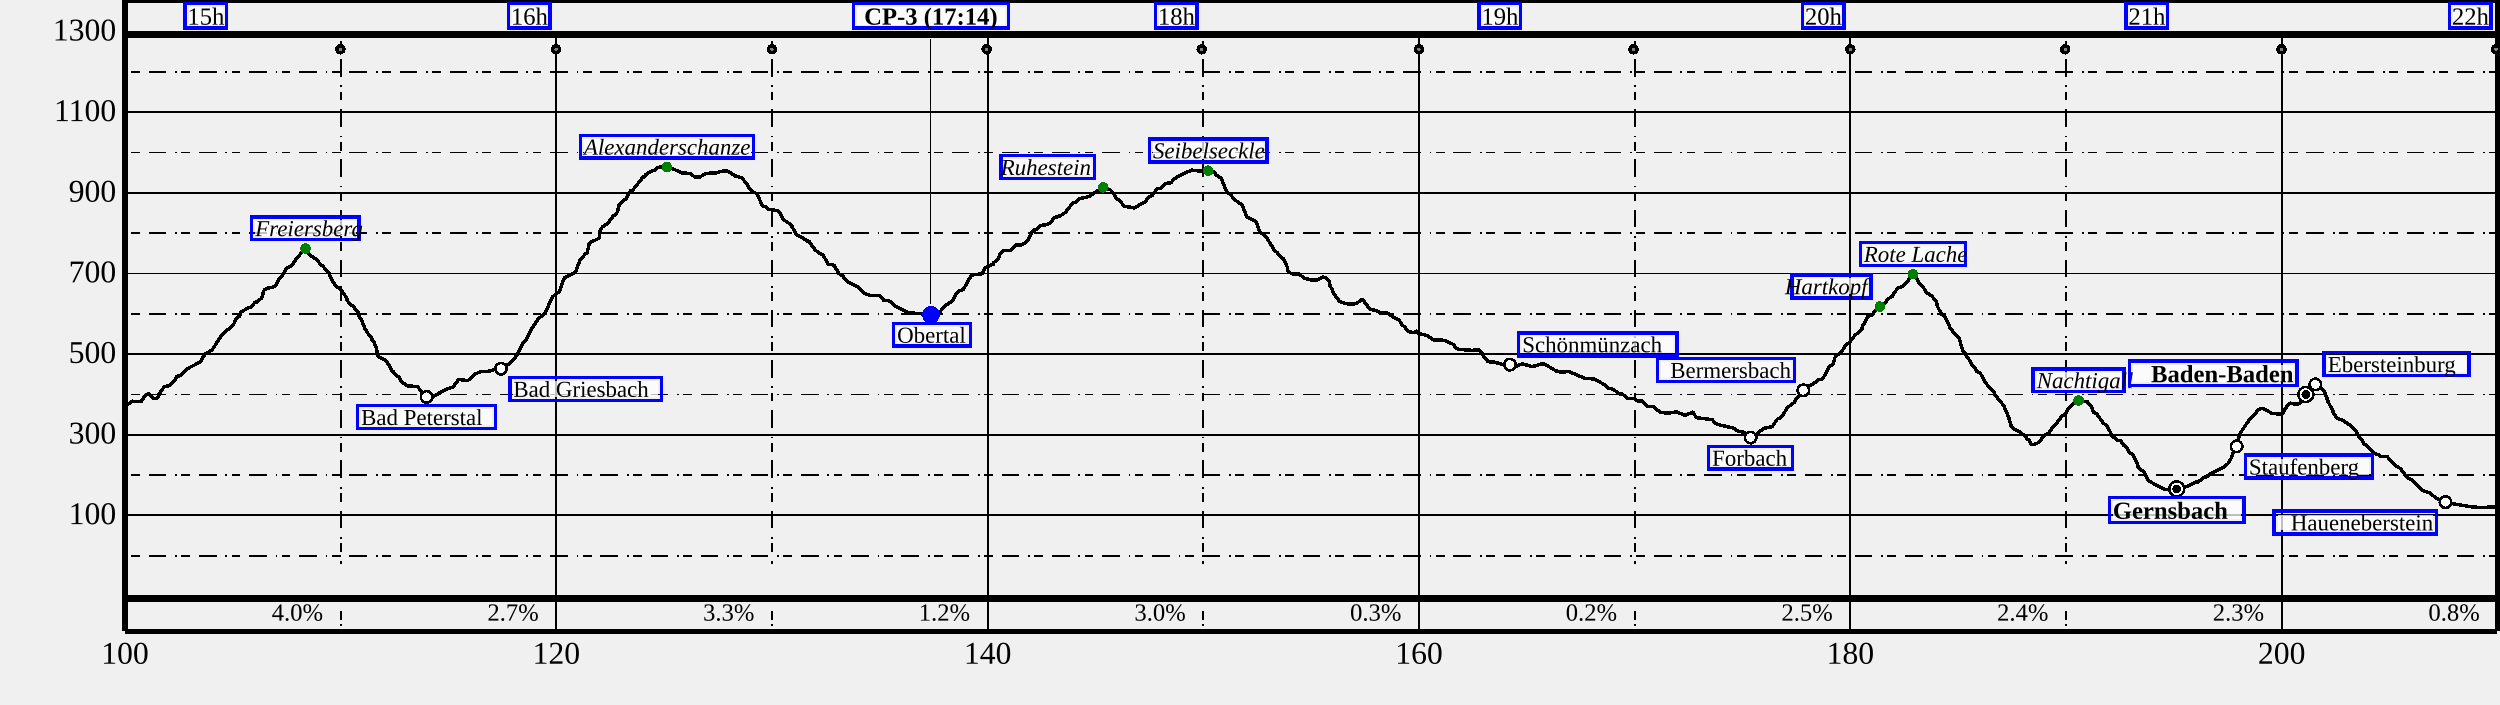
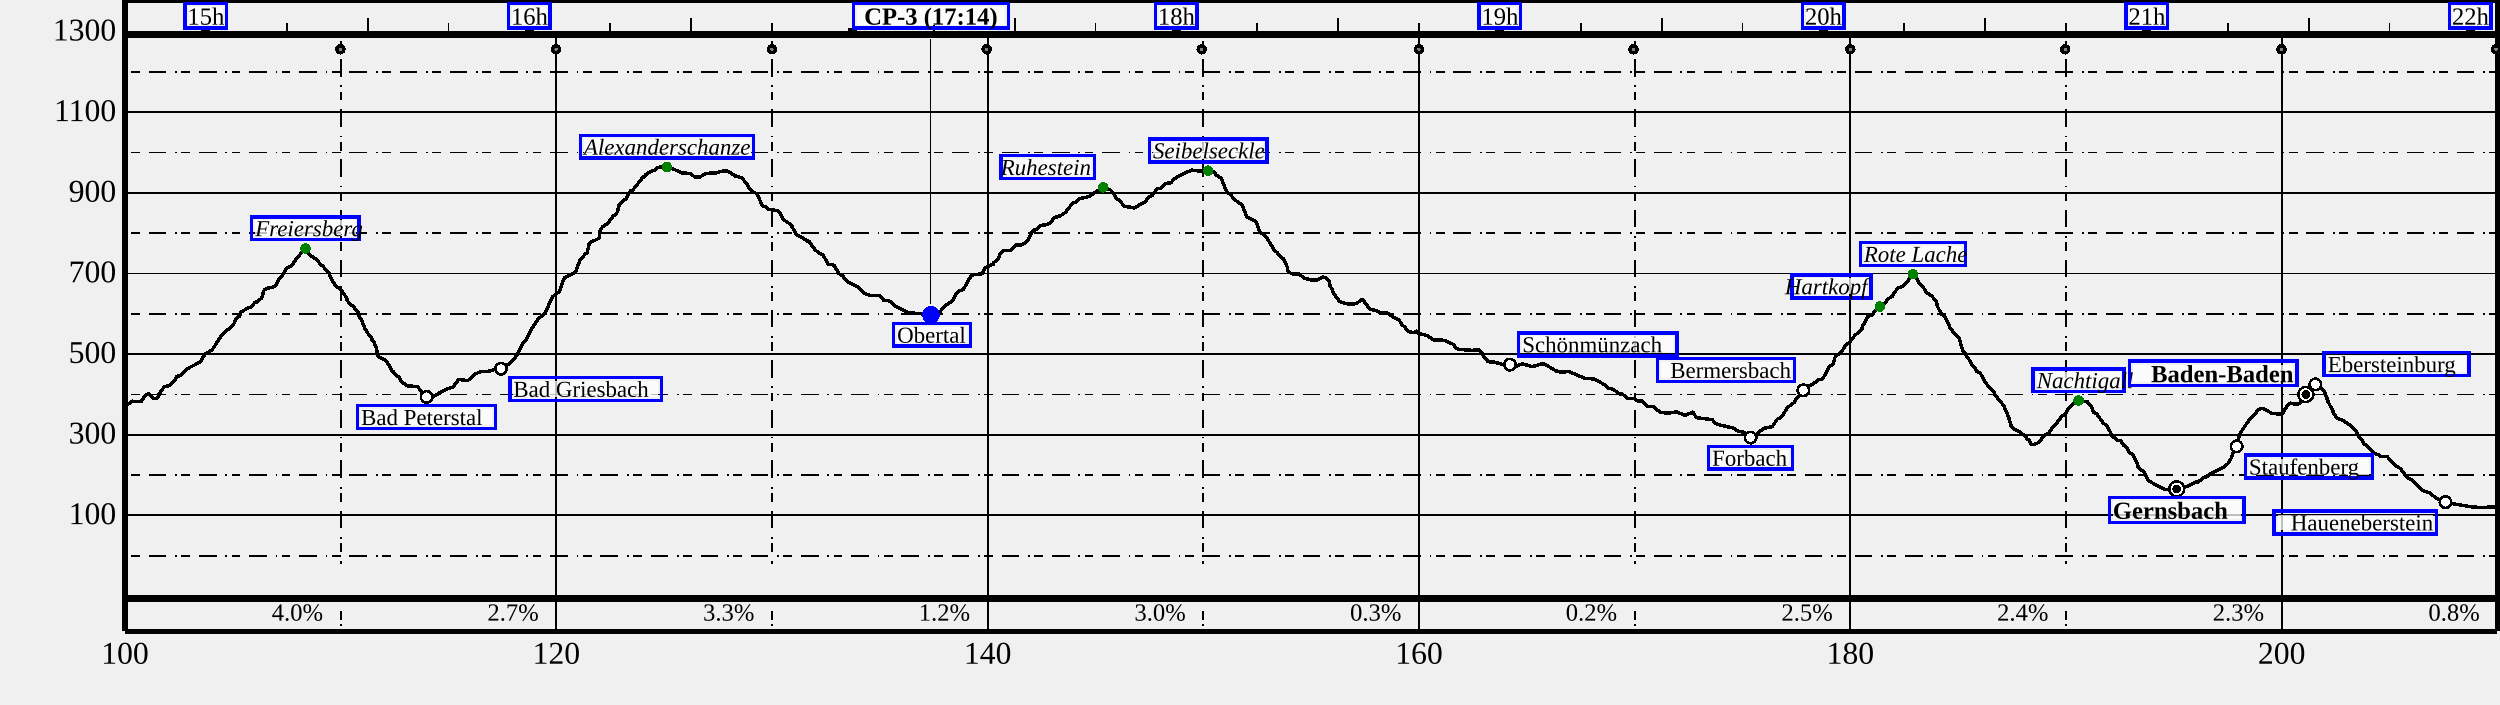
<svg xmlns="http://www.w3.org/2000/svg" height="400" width="1420">
  <g font-size="18" id="world" shape-rendering="crispEdges">
    <g id="BG" />
    <g id="SB" transform="translate(71 360)">
      <text text-anchor="middle" x="0" y="17">
100
</text>
      <text text-anchor="middle" x="245" y="17">
120
</text>
      <text text-anchor="middle" x="490" y="17">
140
</text>
      <text text-anchor="middle" x="735" y="17">
160
</text>
      <text text-anchor="middle" x="980" y="17">
180
</text>
      <text text-anchor="middle" x="1225" y="17">
200
</text>
    </g>
    <g id="SD" transform="translate(71 0)">
      <path d="M0,0 L1347.5,0" stroke="black" stroke-width="3" />
      <path d="M0,0 L0,358.5" stroke="black" stroke-width="3" />
      <path d="M0,358.5 L1347.5,358.5" stroke="black" stroke-width="3" />
      <path d="M1347.5,0 L1347.5,358.5" stroke="black" stroke-width="3" />
      <path d="M0,358.5 L1347.5,358.5" stroke="black" stroke-width="1" />
      <path d="M0,20 L0,358.5" stroke="black" stroke-width="1" />
      <path d="M245,20 L245,358.5" stroke="black" stroke-width="1" />
      <path d="M490,20 L490,358.5" stroke="black" stroke-width="1" />
      <path d="M735,20 L735,358.5" stroke="black" stroke-width="1" />
      <path d="M980,20 L980,358.5" stroke="black" stroke-width="1" />
      <path d="M1225,20 L1225,358.5" stroke="black" stroke-width="1" />
      <path d="M122.5,20 L122.5,320.5" stroke="black" stroke-dasharray="1.0,2.5,5.0,5.0,10.0,5.0" />
      <path d="M367.5,20 L367.5,320.5" stroke="black" stroke-dasharray="1.0,2.5,5.0,5.0,10.0,5.0" />
      <path d="M612.5,20 L612.5,320.5" stroke="black" stroke-dasharray="1.0,2.5,5.0,5.0,10.0,5.0" />
      <path d="M857.5,20 L857.5,320.5" stroke="black" stroke-dasharray="1.0,2.5,5.0,5.0,10.0,5.0" />
      <path d="M1102.5,20 L1102.5,320.5" stroke="black" stroke-dasharray="1.0,2.5,5.0,5.0,10.0,5.0" />
      <path d="M1347.5,20 L1347.5,320.5" stroke="black" stroke-dasharray="1.0,2.5,5.0,5.0,10.0,5.0" />
      <path d="M0,338.5 L1347.5,338.5" stroke="black" stroke-width="1" />
      <path d="M0,292.714 L1347.5,292.714" stroke="black" stroke-width="1" />
      <path d="M0,246.929 L1347.5,246.929" stroke="black" stroke-width="1" />
      <path d="M0,201.143 L1347.5,201.143" stroke="black" stroke-width="1" />
      <path d="M0,155.357 L1347.5,155.357" stroke="black" stroke-width="1" />
      <path d="M0,109.571 L1347.5,109.571" stroke="black" stroke-width="1" />
      <path d="M0,63.786 L1347.5,63.786" stroke="black" stroke-width="1" />
      <path d="M0,18 L1347.5,18" stroke="black" stroke-width="1" />
      <path d="M0,315.607 L1347.5,315.607" stroke="black" stroke-dasharray="1.0,2.5,5.0,5.0,10.0,5.0" />
      <path d="M0,269.821 L1347.5,269.821" stroke="black" stroke-dasharray="1.0,2.5,5.0,5.0,10.0,5.0" />
      <path d="M0,224.036 L1347.5,224.036" stroke="black" stroke-dasharray="1.0,2.5,5.0,5.0,10.0,5.0" />
      <path d="M0,178.25 L1347.5,178.25" stroke="black" stroke-dasharray="1.0,2.5,5.0,5.0,10.0,5.0" />
      <path d="M0,132.464 L1347.5,132.464" stroke="black" stroke-dasharray="1.0,2.5,5.0,5.0,10.0,5.0" />
      <path d="M0,86.679 L1347.5,86.679" stroke="black" stroke-dasharray="1.0,2.5,5.0,5.0,10.0,5.0" />
      <path d="M0,40.893 L1347.5,40.893" stroke="black" stroke-dasharray="1.0,2.5,5.0,5.0,10.0,5.0" />
      <path d="M0,-4.893 L1347.5,-4.893" stroke="black" stroke-dasharray="1.0,2.5,5.0,5.0,10.0,5.0" />
      <path d="M0,20 L1347.5,20" stroke="black" stroke-width="3" />
+       <g>
+         <path d="M45.938,20 L45.938,16" stroke="black" stroke-width="5" />
+         <path d="M91.875,20 L91.875,13" stroke="black" stroke-width="1" />
+         <path d="M137.812,20 L137.812,10" stroke="black" stroke-width="1" />
+         <path d="M183.75,20 L183.75,13" stroke="black" stroke-width="1" />
+         <path d="M229.688,20 L229.688,16" stroke="black" stroke-width="5" />
+         <path d="M275.625,20 L275.625,13" stroke="black" stroke-width="1" />
+         <path d="M321.562,20 L321.562,10" stroke="black" stroke-width="1" />
+         <path d="M367.5,20 L367.5,13" stroke="black" stroke-width="1" />
+         <path d="M413.438,20 L413.438,16" stroke="black" stroke-width="5" />
+         <path d="M459.375,20 L459.375,13" stroke="black" stroke-width="1" />
+         <path d="M505.312,20 L505.312,10" stroke="black" stroke-width="1" />
+         <path d="M551.25,20 L551.25,13" stroke="black" stroke-width="1" />
+         <path d="M597.188,20 L597.188,16" stroke="black" stroke-width="5" />
+         <path d="M643.125,20 L643.125,13" stroke="black" stroke-width="1" />
+         <path d="M689.062,20 L689.062,10" stroke="black" stroke-width="1" />
+         <path d="M735,20 L735,13" stroke="black" stroke-width="1" />
+         <path d="M780.938,20 L780.938,16" stroke="black" stroke-width="5" />
+         <path d="M826.875,20 L826.875,13" stroke="black" stroke-width="1" />
+         <path d="M872.812,20 L872.812,10" stroke="black" stroke-width="1" />
+         <path d="M918.75,20 L918.75,13" stroke="black" stroke-width="1" />
+         <path d="M964.688,20 L964.688,16" stroke="black" stroke-width="5" />
+         <path d="M1010.625,20 L1010.625,13" stroke="black" stroke-width="1" />
+         <path d="M1056.562,20 L1056.562,10" stroke="black" stroke-width="1" />
+         <path d="M1102.5,20 L1102.5,13" stroke="black" stroke-width="1" />
+         <path d="M1148.438,20 L1148.438,16" stroke="black" stroke-width="5" />
+         <path d="M1194.375,20 L1194.375,13" stroke="black" stroke-width="1" />
+         <path d="M1240.312,20 L1240.312,10" stroke="black" stroke-width="1" />
+         <path d="M1286.25,20 L1286.25,13" stroke="black" stroke-width="1" />
+         <path d="M1332.188,20 L1332.188,16" stroke="black" stroke-width="5" />
+       </g>
      <text font-size="14" text-anchor="end" x="112.5" y="352.5">
4.0%
</text>
      <text font-size="14" text-anchor="end" x="235" y="352.5">
2.7%
</text>
      <text font-size="14" text-anchor="end" x="357.5" y="352.5">
3.3%
</text>
      <text font-size="14" text-anchor="end" x="480" y="352.5">
1.2%
</text>
      <text font-size="14" text-anchor="end" x="602.5" y="352.5">
3.0%
</text>
      <text font-size="14" text-anchor="end" x="725" y="352.5">
0.3%
</text>
      <text font-size="14" text-anchor="end" x="847.5" y="352.5">
0.2%
</text>
      <text font-size="14" text-anchor="end" x="970" y="352.5">
2.5%
</text>
      <text font-size="14" text-anchor="end" x="1092.5" y="352.5">
2.4%
</text>
      <text font-size="14" text-anchor="end" x="1215" y="352.5">
2.3%
</text>
      <text font-size="14" text-anchor="end" x="1337.5" y="352.5">
0.8%
</text>
      <path d="M122.5,355.5 L122.5,340.5" stroke="black" stroke-dasharray="1.0,2.5,5.0,5.0,10.0,5.0" />
      <path d="M367.5,355.5 L367.5,340.5" stroke="black" stroke-dasharray="1.0,2.5,5.0,5.0,10.0,5.0" />
      <path d="M612.5,355.5 L612.5,340.5" stroke="black" stroke-dasharray="1.0,2.5,5.0,5.0,10.0,5.0" />
      <path d="M857.5,355.5 L857.5,340.5" stroke="black" stroke-dasharray="1.0,2.5,5.0,5.0,10.0,5.0" />
      <path d="M1102.5,355.5 L1102.5,340.5" stroke="black" stroke-dasharray="1.0,2.5,5.0,5.0,10.0,5.0" />
      <path d="M1347.5,355.5 L1347.5,340.5" stroke="black" stroke-dasharray="1.0,2.5,5.0,5.0,10.0,5.0" />
      <path d="M0,340.5 L1347.5,340.5" stroke="black" stroke-width="3" />
      <path d="M0.5,230.6 L4.1,227.9 L8.7,228.2 L9.4,227.8 L11.3,224.8 L13.1,223.7 L13.6,223.6 L16.2,226.5 L18.0,226.3 L19.0,225.5 L19.3,223.8 L22.3,219.7 L25.4,218.9 L28.7,215.6 L29.3,213.9 L31.7,213.2 L35.2,209.5 L43.2,205.4 L43.8,203.6 L45.8,200.8 L49.4,198.9 L54.6,190.8 L57.2,188.0 L60.0,186.2 L62.0,183.6 L63.0,181.3 L65.2,179.4 L65.9,177.3 L70.2,174.6 L71.5,174.6 L74.0,171.5 L75.0,171.5 L77.6,169.3 L78.9,165.0 L80.1,163.9 L84.4,163.0 L85.9,161.8 L87.4,158.7 L89.1,157.0 L91.7,152.3 L94.6,150.9 L98.1,145.9 L98.6,145.9 L99.6,144.2 L101.8,142.1 L102.8,142.2 L105.7,145.4 L109.6,147.9 L110.4,149.5 L112.8,151.6 L114.3,153.8 L115.4,154.2 L118.2,160.4 L118.6,160.4 L119.7,162.4 L122.4,164.2 L125.7,168.9 L126.3,170.7 L128.2,173.4 L129.2,173.6 L132.6,177.5 L133.0,179.5 L133.6,180.7 L133.9,180.7 L136.6,187.5 L136.9,187.5 L137.5,188.8 L139.9,191.7 L140.4,193.1 L141.3,193.8 L142.6,197.3 L144.0,203.1 L144.8,202.9 L148.0,204.6 L150.7,208.5 L151.5,210.7 L152.5,211.2 L153.8,213.1 L155.7,214.2 L156.6,216.3 L159.3,218.5 L160.8,219.2 L166.0,219.6 L171.3,225.3 L174.1,225.9 L180.7,221.9 L186.4,219.7 L189.5,215.5 L194.7,216.2 L199.0,212.4 L202.2,211.0 L206.4,210.9 L214.2,208.6 L218.1,206.7 L221.5,203.5 L222.1,202.0 L223.1,201.0 L225.3,196.0 L227.7,193.1 L230.8,186.9 L234.7,181.1 L238.8,177.9 L239.5,175.6 L240.1,174.9 L240.8,172.8 L242.8,168.6 L246.5,165.7 L247.1,164.6 L249.2,158.5 L249.8,157.7 L255.8,154.8 L258.6,147.3 L261.9,143.9 L262.4,143.9 L263.8,138.0 L269.3,135.3 L269.9,130.9 L271.2,128.8 L274.7,126.6 L275.9,124.3 L276.7,123.7 L277.2,122.3 L278.1,122.3 L279.6,120.5 L280.7,116.4 L282.2,114.6 L284.4,113.1 L287.3,108.1 L288.3,108.1 L294.4,100.4 L295.1,100.4 L295.9,99.1 L298.9,97.2 L301.4,96.4 L301.8,95.4 L306.0,94.5 L309.5,95.1 L316.5,98.3 L321.4,98.5 L322.2,99.6 L324.1,100.6 L326.3,100.6 L330.2,98.5 L335.6,98.2 L340.6,96.9 L342.9,97.4 L346.4,99.9 L350.3,100.9 L354.0,105.6 L354.3,106.7 L357.0,109.1 L358.9,110.0 L361.6,115.9 L362.5,117.2 L363.9,117.4 L365.4,118.8 L370.9,119.8 L372.4,121.3 L373.6,124.5 L378.6,127.8 L378.9,128.9 L381.7,133.8 L383.6,134.2 L387.7,137.0 L388.3,136.8 L392.0,142.0 L395.0,144.2 L396.3,144.6 L399.4,150.0 L402.6,150.5 L405.6,155.5 L407.5,156.6 L410.1,159.8 L416.1,163.0 L420.1,166.6 L423.2,167.8 L428.5,167.7 L431.1,170.7 L433.6,170.8 L435.5,171.7 L437.1,173.6 L445.1,177.6 L457.8,178.7 L462.8,177.2 L465.7,173.7 L469.9,170.9 L472.4,166.4 L473.5,165.3 L476.2,164.4 L480.0,157.6 L481.4,156.1 L486.7,155.6 L488.5,152.1 L492.6,150.3 L493.0,150.6 L493.5,149.1 L495.9,147.2 L496.9,144.6 L498.9,142.3 L503.0,142.2 L506.1,139.1 L508.9,139.3 L511.9,137.5 L512.8,136.7 L514.9,132.2 L516.2,130.7 L517.2,130.7 L519.7,128.1 L524.0,127.5 L525.5,126.5 L528.0,123.6 L531.4,122.5 L534.3,120.5 L538.3,115.3 L540.4,114.6 L541.9,112.9 L547.7,111.6 L553.8,107.4 L556.5,106.8 L559.7,107.8 L561.9,110.5 L563.0,112.7 L564.9,113.8 L567.5,117.1 L573.2,118.1 L579.5,114.6 L581.4,112.0 L583.7,110.8 L586.3,107.1 L588.5,106.9 L591.0,104.2 L594.0,103.9 L595.8,101.8 L599.2,99.6 L605.9,96.6 L611.6,97.3 L614.1,96.6 L618.1,97.4 L620.3,99.8 L622.6,101.1 L626.0,109.5 L627.9,110.2 L628.9,111.8 L632.4,115.2 L634.4,116.2 L637.3,123.4 L641.9,125.5 L643.0,127.3 L644.4,131.7 L646.7,133.2 L648.9,135.6 L650.9,139.2 L651.7,139.5 L652.3,141.8 L654.3,143.3 L656.0,145.6 L658.1,147.0 L660.2,151.8 L660.6,154.2 L662.7,155.5 L666.7,155.5 L669.5,157.8 L673.7,159.1 L677.6,158.9 L680.3,157.4 L682.2,157.8 L683.9,159.4 L684.6,162.8 L685.6,164.0 L686.5,167.0 L687.0,167.0 L688.3,169.5 L689.0,169.8 L689.7,171.2 L693.4,172.5 L697.3,172.7 L699.4,172.4 L702.5,170.2 L703.3,170.5 L707.1,175.7 L711.0,176.4 L713.0,177.7 L717.2,177.9 L720.6,180.4 L723.2,181.4 L723.9,182.1 L725.4,184.8 L726.7,185.4 L728.1,187.6 L729.4,188.5 L731.8,188.9 L733.8,188.0 L734.9,189.4 L740.0,190.7 L742.8,193.0 L749.4,193.3 L754.5,195.6 L756.3,198.0 L757.3,198.4 L765.3,199.0 L768.7,198.5 L770.6,200.1 L771.9,202.7 L774.2,205.4 L778.3,205.8 L788.3,208.8 L793.7,206.6 L799.2,208.3 L805.7,206.4 L812.9,210.7 L815.8,211.4 L819.8,211.0 L829.7,215.0 L834.4,215.2 L840.9,218.8 L842.2,220.4 L845.3,221.1 L848.8,223.7 L850.4,223.7 L853.4,226.4 L856.8,226.3 L859.3,227.7 L861.9,227.9 L862.7,229.1 L864.4,230.2 L864.8,231.0 L868.3,231.0 L871.8,234.1 L876.0,234.7 L881.4,234.0 L886.2,235.9 L890.6,234.0 L892.2,236.7 L893.2,237.3 L901.7,238.4 L902.9,240.1 L905.5,241.3 L913.7,243.2 L915.6,244.7 L920.0,245.6 L921.5,247.3 L923.2,247.7 L926.3,247.0 L930.7,243.3 L935.6,242.4 L938.6,237.9 L939.8,237.6 L941.6,235.9 L944.2,231.5 L948.0,228.7 L949.2,226.3 L950.8,225.1 L954.3,219.8 L958.8,218.3 L961.7,215.6 L963.4,215.7 L965.0,213.9 L968.2,208.1 L970.3,206.8 L971.2,203.2 L971.9,201.8 L973.4,201.4 L974.7,199.6 L975.1,199.6 L977.7,195.6 L979.4,194.7 L982.9,190.0 L984.5,189.2 L986.5,187.0 L987.2,184.7 L988.3,183.0 L989.7,179.9 L992.7,178.7 L993.5,176.9 L996.1,174.4 L998.5,173.7 L1001.6,169.6 L1004.0,168.3 L1004.7,166.7 L1006.8,163.8 L1010.4,162.2 L1010.9,161.2 L1012.4,160.2 L1013.5,158.4 L1015.5,156.9 L1017.5,157.9 L1018.9,160.4 L1022.3,164.4 L1022.9,165.9 L1026.1,168.0 L1028.8,171.2 L1029.5,174.1 L1031.6,178.2 L1034.1,180.6 L1034.4,181.6 L1035.2,182.6 L1036.6,186.2 L1039.5,189.9 L1041.7,191.6 L1043.4,197.8 L1044.2,199.6 L1045.3,200.8 L1046.1,202.8 L1047.6,204.4 L1049.1,207.4 L1050.2,208.1 L1051.9,211.1 L1053.5,211.9 L1054.9,213.5 L1056.3,216.7 L1059.2,220.5 L1061.6,222.6 L1061.9,224.0 L1067.3,230.6 L1068.0,233.0 L1068.7,233.7 L1070.4,238.5 L1071.3,241.9 L1073.0,243.9 L1075.0,244.5 L1080.0,248.2 L1080.5,249.5 L1081.3,249.7 L1082.6,252.2 L1084.1,252.6 L1087.0,251.3 L1090.4,247.1 L1092.7,245.9 L1095.0,242.6 L1097.4,240.4 L1098.0,239.1 L1100.2,236.4 L1102.1,235.0 L1104.2,231.6 L1107.8,228.2 L1114.5,228.1 L1117.0,231.2 L1118.0,234.1 L1119.7,234.8 L1123.8,240.5 L1125.4,241.4 L1127.9,245.8 L1128.1,247.2 L1129.2,248.5 L1130.1,248.2 L1130.3,248.9 L1131.8,250.1 L1133.5,250.3 L1135.2,252.9 L1137.1,254.2 L1138.6,257.3 L1140.3,257.8 L1142.7,262.6 L1143.6,265.8 L1146.6,267.9 L1149.3,273.1 L1158.4,278.0 L1163.6,278.0 L1169.6,277.0 L1175.9,273.9 L1177.5,273.7 L1180.9,271.2 L1183.3,270.4 L1184.2,269.3 L1192.7,264.9 L1194.4,263.4 L1196.4,260.1 L1197.6,256.9 L1198.3,255.8 L1199.4,251.2 L1199.9,250.5 L1201.2,246.7 L1202.9,243.8 L1207.3,237.4 L1210.7,234.2 L1211.5,232.7 L1214.0,231.8 L1219.3,234.7 L1224.9,235.4 L1225.4,234.5 L1226.0,234.5 L1226.3,233.5 L1228.5,229.9 L1229.8,229.0 L1234.0,229.8 L1235.2,228.9 L1237.3,226.8 L1238.5,224.1 L1240.9,221.2 L1241.2,220.0 L1244.2,218.6 L1247.2,220.0 L1249.6,223.0 L1251.4,228.3 L1253.6,232.5 L1253.8,232.5 L1254.3,234.4 L1256.6,237.7 L1259.4,238.6 L1264.8,242.1 L1267.5,245.3 L1269.1,248.6 L1270.6,250.1 L1271.7,252.2 L1273.6,253.3 L1277.5,257.5 L1279.8,258.2 L1281.3,259.4 L1284.8,259.2 L1289.2,264.2 L1292.5,266.2 L1296.0,271.0 L1299.7,273.1 L1305.2,278.7 L1309.4,280.1 L1312.9,283.2 L1319.8,285.7 L1334.3,288.1 L1340.4,288.2 L1346.7,287.8" fill="transparent" id="track" stroke="black" stroke-linejoin="miter" stroke-miterlimit="1" stroke-width="2" />
      <g>
        <g>
          <circle cx="1346.74" cy="28" fill="Gray" id="user-step" r="2" stroke="black" stroke-width="2" />
        </g>
        <g>
          <circle cx="1224.894" cy="28" fill="Gray" id="user-step" r="2" stroke="black" stroke-width="2" />
        </g>
        <g>
          <circle cx="1102.057" cy="28" fill="Gray" id="user-step" r="2" stroke="black" stroke-width="2" />
        </g>
        <g>
          <circle cx="979.969" cy="28" fill="Gray" id="user-step" r="2" stroke="black" stroke-width="2" />
        </g>
        <g>
          <circle cx="856.816" cy="28" fill="Gray" id="user-step" r="2" stroke="black" stroke-width="2" />
        </g>
        <g>
          <circle cx="734.93" cy="28" fill="Gray" id="user-step" r="2" stroke="black" stroke-width="2" />
        </g>
        <g>
          <circle cx="611.581" cy="28" fill="Gray" id="user-step" r="2" stroke="black" stroke-width="2" />
        </g>
        <g>
          <circle cx="489.398" cy="28" fill="Gray" id="user-step" r="2" stroke="black" stroke-width="2" />
        </g>
        <g>
          <circle cx="367.469" cy="28" fill="Gray" id="user-step" r="2" stroke="black" stroke-width="2" />
        </g>
        <g>
          <circle cx="244.851" cy="28" fill="Gray" id="user-step" r="2" stroke="black" stroke-width="2" />
        </g>
        <g>
          <circle cx="122.356" cy="28" fill="Gray" id="user-step" r="2" stroke="black" stroke-width="2" />
        </g>
        <g />
        <g transform="translate(1332.187 17)">
          <rect fill="white" fill-opacity="0.75" height="10" id="label-bg" width="19.625" x="-9.812" y="-13" />
          <rect fill="none" height="14" id="label-dbg" stroke="blue" stroke-width="2" width="23.625" x="-11.812" y="-15" />
          <text font-size="14.0" font-style="normal" font-weight="normal" id="" text-anchor="middle" x="0.000" y="-3.000">
22h
</text>
        </g>
        <g />
        <g transform="translate(1148.437 17)">
          <rect fill="white" fill-opacity="0.75" height="10" id="label-bg" width="19.625" x="-9.812" y="-13" />
          <rect fill="none" height="14" id="label-dbg" stroke="blue" stroke-width="2" width="23.625" x="-11.812" y="-15" />
          <text font-size="14.0" font-style="normal" font-weight="normal" id="" text-anchor="middle" x="0.000" y="-3.000">
21h
</text>
        </g>
        <g />
        <g transform="translate(964.6875 17)">
          <rect fill="white" fill-opacity="0.75" height="10" id="label-bg" width="19.625" x="-9.812" y="-13" />
          <rect fill="none" height="14" id="label-dbg" stroke="blue" stroke-width="2" width="23.625" x="-11.812" y="-15" />
          <text font-size="14.0" font-style="normal" font-weight="normal" id="" text-anchor="middle" x="0.000" y="-3.000">
20h
</text>
        </g>
        <g />
        <g transform="translate(780.9375 17)">
          <rect fill="white" fill-opacity="0.75" height="10" id="label-bg" width="19.625" x="-9.812" y="-13" />
          <rect fill="none" height="14" id="label-dbg" stroke="blue" stroke-width="2" width="23.625" x="-11.812" y="-15" />
          <text font-size="14.0" font-style="normal" font-weight="normal" id="" text-anchor="middle" x="0.000" y="-3.000">
19h
</text>
        </g>
        <g />
        <g transform="translate(597.1875 17)">
          <rect fill="white" fill-opacity="0.75" height="10" id="label-bg" width="19.625" x="-9.812" y="-13" />
          <rect fill="none" height="14" id="label-dbg" stroke="blue" stroke-width="2" width="23.625" x="-11.812" y="-15" />
          <text font-size="14.0" font-style="normal" font-weight="normal" id="" text-anchor="middle" x="0.000" y="-3.000">
18h
</text>
        </g>
        <g />
        <g transform="translate(229.6875 17)">
          <rect fill="white" fill-opacity="0.75" height="10" id="label-bg" width="19.625" x="-9.812" y="-13" />
          <rect fill="none" height="14" id="label-dbg" stroke="blue" stroke-width="2" width="23.625" x="-11.812" y="-15" />
          <text font-size="14.0" font-style="normal" font-weight="normal" id="" text-anchor="middle" x="0.000" y="-3.000">
16h
</text>
        </g>
        <g />
        <g transform="translate(45.9375 17)">
          <rect fill="white" fill-opacity="0.75" height="10" id="label-bg" width="19.625" x="-9.812" y="-13" />
          <rect fill="none" height="14" id="label-dbg" stroke="blue" stroke-width="2" width="23.625" x="-11.812" y="-15" />
          <text font-size="14.0" font-style="normal" font-weight="normal" id="" text-anchor="middle" x="0.000" y="-3.000">
15h
</text>
        </g>
        <g>
          <circle cx="1109.678" cy="227.47" fill="Green" id="18/wp" r="3" />
        </g>
        <g transform="translate(1109.678 227.4696)">
          <rect fill="white" fill-opacity="0.75" height="9" id="label-bg" width="47.642" x="-23.821" y="-16" />
          <rect fill="none" height="13" id="label-dbg" stroke="blue" stroke-width="2" width="51.642" x="-25.821" y="-18" />
          <text font-size="13.0" font-style="italic" font-weight="normal" id="18/wp/text" text-anchor="start" x="-23.821" y="-7.000">
Nachtigall
</text>
        </g>
        <g>
          <circle cx="996.739" cy="174.129" fill="Green" id="17/wp" r="3" />
        </g>
        <g transform="translate(996.7391 174.1293)">
          <rect fill="white" fill-opacity="0.75" height="9" id="label-bg" width="40.925" x="-47.925" y="-16" />
          <rect fill="none" height="13" id="label-dbg" stroke="blue" stroke-width="2" width="44.925" x="-49.925" y="-18" />
          <text font-size="13.0" font-style="italic" font-weight="normal" id="17/wp/text" text-anchor="end" x="-7.000" y="-7.000">
Hartkopf
</text>
        </g>
        <g>
          <circle cx="1015.518" cy="155.746" fill="Green" id="16/wp" r="3" />
        </g>
        <g transform="translate(1015.518 155.7463)">
          <rect fill="white" fill-opacity="0.75" height="9" id="label-bg" width="55.76" x="-27.88" y="-16" />
          <rect fill="none" height="13" id="label-dbg" stroke="blue" stroke-width="2" width="59.76" x="-29.88" y="-18" />
          <text font-size="13.0" font-style="italic" font-weight="normal" id="16/wp/text" text-anchor="start" x="-27.880" y="-7.000">
Rote Lache
</text>
        </g>
        <g>
          <circle cx="102.479" cy="141.141" fill="Green" id="15/wp" r="3" />
        </g>
        <g transform="translate(102.4785 141.1407)">
          <rect fill="white" fill-opacity="0.75" height="9" id="label-bg" width="57.019" x="-28.51" y="-16" />
          <rect fill="none" height="13" id="label-dbg" stroke="blue" stroke-width="2" width="61.019" x="-30.51" y="-18" />
          <text font-size="13.0" font-style="italic" font-weight="normal" id="15/wp/text" text-anchor="start" x="-28.510" y="-7.000">
Freiersberg
</text>
        </g>
        <g>
          <circle cx="555.669" cy="106.389" fill="Green" id="14/wp" r="3" />
        </g>
        <g transform="translate(555.669 106.3893)">
          <rect fill="white" fill-opacity="0.75" height="9" id="label-bg" width="49.112" x="-56.112" y="-16" />
          <rect fill="none" height="13" id="label-dbg" stroke="blue" stroke-width="2" width="53.112" x="-58.112" y="-18" />
          <text font-size="13.0" font-style="italic" font-weight="normal" id="14/wp/text" text-anchor="end" x="-7.000" y="-7.000">
Ruhestein
</text>
        </g>
        <g>
          <circle cx="615.22" cy="96.935" fill="Green" id="13/wp" r="3" />
        </g>
        <g transform="translate(615.2201 96.93457)">
          <rect fill="white" fill-opacity="0.75" height="9" id="label-bg" width="62.687" x="-31.344" y="-16" />
          <rect fill="none" height="13" id="label-dbg" stroke="blue" stroke-width="2" width="66.687" x="-33.344" y="-18" />
          <text font-size="13.0" font-style="italic" font-weight="normal" id="13/wp/text" text-anchor="start" x="-31.344" y="-7.000">
Seibelseckle
</text>
        </g>
        <g>
          <circle cx="307.776" cy="94.851" fill="Green" id="12/wp" r="3" />
        </g>
        <g transform="translate(307.776 94.85132)">
          <rect fill="white" fill-opacity="0.75" height="9" id="label-bg" width="94.246" x="-47.123" y="-16" />
          <rect fill="none" height="13" id="label-dbg" stroke="blue" stroke-width="2" width="98.246" x="-49.123" y="-18" />
          <text font-size="13.0" font-style="italic" font-weight="normal" id="12/wp/text" text-anchor="start" x="-47.123" y="-7.000">
Alexanderschanze
</text>
        </g>
        <g>
          <circle cx="786.634" cy="207.095" fill="Black" id="11/wp" r="4" />
          <circle cx="786.634" cy="207.095" fill="white" id="11/wp-little-white" r="2.5" />
        </g>
        <g transform="translate(786.6341 207.095)">
          <rect fill="white" fill-opacity="0.75" height="9" id="label-bg" width="85.828" x="7" y="-16" />
          <rect fill="none" height="13" id="label-dbg" stroke="blue" stroke-width="2" width="89.828" x="5" y="-18" />
          <text font-size="13.0" font-style="normal" font-weight="normal" id="11/wp/text" text-anchor="start" x="7.000" y="-7.000">
Schönmünzach
</text>
        </g>
        <g>
          <circle cx="1199.379" cy="253.545" fill="Black" id="10/wp" r="4" />
          <circle cx="1199.379" cy="253.545" fill="white" id="10/wp-little-white" r="2.5" />
        </g>
        <g transform="translate(1199.379 253.5446)">
          <rect fill="white" fill-opacity="0.75" height="9" id="label-bg" width="68.124" x="7" y="7" />
          <rect fill="none" height="13" id="label-dbg" stroke="blue" stroke-width="2" width="72.124" x="5" y="5" />
          <text font-size="13.0" font-style="normal" font-weight="normal" id="10/wp/text" text-anchor="start" x="7.000" y="16.000">
Staufenberg
</text>
        </g>
        <g>
          <circle cx="1244.166" cy="218.335" fill="Black" id="9/wp" r="4" />
          <circle cx="1244.166" cy="218.335" fill="white" id="9/wp-little-white" r="2.5" />
        </g>
        <g transform="translate(1244.166 218.3354)">
          <rect fill="white" fill-opacity="0.75" height="9" id="label-bg" width="78.285" x="7" y="-16" />
          <rect fill="none" height="13" id="label-dbg" stroke="blue" stroke-width="2" width="82.285" x="5" y="-18" />
          <text font-size="13.0" font-style="normal" font-weight="normal" id="9/wp/text" text-anchor="start" x="7.000" y="-7.000">
Ebersteinburg
</text>
        </g>
        <g>
          <circle cx="953.288" cy="221.678" fill="Black" id="8/wp" r="4" />
          <circle cx="953.288" cy="221.678" fill="white" id="8/wp-little-white" r="2.5" />
        </g>
        <g transform="translate(953.2882 221.6777)">
          <rect fill="white" fill-opacity="0.75" height="9" id="label-bg" width="73.897" x="-80.897" y="-16" />
          <rect fill="none" height="13" id="label-dbg" stroke="blue" stroke-width="2" width="77.897" x="-82.897" y="-18" />
          <text font-size="13.0" font-style="normal" font-weight="normal" id="8/wp/text" text-anchor="end" x="-7.000" y="-7.000">
Bermersbach
</text>
        </g>
        <g>
          <circle cx="458.396" cy="178.662" fill="Black" id="7/wp" r="4" />
          <circle cx="458.396" cy="178.662" fill="white" id="7/wp-little-white" r="2.5" />
        </g>
        <g transform="translate(458.3956 178.6621)">
          <rect fill="white" fill-opacity="0.75" height="9" id="label-bg" width="39.644" x="-19.822" y="7" />
          <rect fill="none" height="13" id="label-dbg" stroke="blue" stroke-width="2" width="43.644" x="-21.822" y="5" />
          <text font-size="13.0" font-style="normal" font-weight="normal" id="7/wp/text" text-anchor="start" x="-19.822" y="16.000">
Obertal
</text>
        </g>
        <g>
          <circle cx="1318.04" cy="285.251" fill="Black" id="6/wp" r="4" />
          <circle cx="1318.04" cy="285.251" fill="white" id="6/wp-little-white" r="2.5" />
        </g>
        <g transform="translate(1318.04 285.2512)">
          <rect fill="white" fill-opacity="0.75" height="9" id="label-bg" width="88.291" x="-95.291" y="7" />
          <rect fill="none" height="13" id="label-dbg" stroke="blue" stroke-width="2" width="92.291" x="-97.291" y="5" />
          <text font-size="13.0" font-style="normal" font-weight="normal" id="6/wp/text" text-anchor="end" x="-7.000" y="16.000">
Haueneberstein
</text>
        </g>
        <g>
          <circle cx="213.57" cy="209.407" fill="Black" id="5/wp" r="4" />
          <circle cx="213.57" cy="209.407" fill="white" id="5/wp-little-white" r="2.5" />
        </g>
        <g transform="translate(213.5701 209.4072)">
          <rect fill="white" fill-opacity="0.75" height="9" id="label-bg" width="82.288" x="7" y="7" />
          <rect fill="none" height="13" id="label-dbg" stroke="blue" stroke-width="2" width="86.288" x="5" y="5" />
          <text font-size="13.0" font-style="normal" font-weight="normal" id="5/wp/text" text-anchor="start" x="7.000" y="16.000">
Bad Griesbach
</text>
        </g>
        <g>
          <circle cx="171.279" cy="225.409" fill="Black" id="4/wp" r="4" />
          <circle cx="171.279" cy="225.409" fill="white" id="4/wp-little-white" r="2.5" />
        </g>
        <g transform="translate(171.2791 225.4093)">
          <rect fill="white" fill-opacity="0.75" height="9" id="label-bg" width="74.359" x="-37.18" y="7" />
          <rect fill="none" height="13" id="label-dbg" stroke="blue" stroke-width="2" width="78.359" x="-39.18" y="5" />
          <text font-size="13.0" font-style="normal" font-weight="normal" id="4/wp/text" text-anchor="start" x="-37.180" y="16.000">
Bad Peterstal
</text>
        </g>
        <g>
          <circle cx="923.326" cy="248.531" fill="Black" id="3/wp" r="4" />
          <circle cx="923.326" cy="248.531" fill="white" id="3/wp-little-white" r="2.5" />
        </g>
        <g transform="translate(923.3256 248.5311)">
          <rect fill="white" fill-opacity="0.75" height="9" id="label-bg" width="43.724" x="-21.862" y="7" />
          <rect fill="none" height="13" id="label-dbg" stroke="blue" stroke-width="2" width="47.724" x="-23.862" y="5" />
          <text font-size="13.0" font-style="normal" font-weight="normal" id="3/wp/text" text-anchor="start" x="-21.862" y="16.000">
Forbach
</text>
        </g>
        <g>
          <circle cx="1165.384" cy="277.697" fill="Black" id="2/wp" r="5" />
          <circle cx="1165.384" cy="277.697" fill="white" id="2/wp-little-white" r="3.5" />
          <circle cx="1165.384" cy="277.697" fill="black" id="2/wp-little-white" r="2.5" />
        </g>
        <g transform="translate(1165.384 277.6966)">
          <rect fill="white" fill-opacity="0.75" height="10" id="label-bg" width="72.595" x="-36.297" y="7" />
          <rect fill="none" height="14" id="label-dbg" stroke="blue" stroke-width="2" width="76.595" x="-38.297" y="5" />
          <text font-size="14.0" font-style="normal" font-weight="bold" id="2/wp/text" text-anchor="start" x="-36.297" y="17.000">
Gernsbach
</text>
        </g>
        <g>
          <circle cx="1238.697" cy="224.081" fill="Black" id="1/wp" r="5" />
          <circle cx="1238.697" cy="224.081" fill="white" id="1/wp-little-white" r="3.5" />
          <circle cx="1238.697" cy="224.081" fill="black" id="1/wp-little-white" r="2.5" />
        </g>
        <g transform="translate(1238.697 224.0815)">
          <rect fill="white" fill-opacity="0.75" height="10" id="label-bg" width="91.196" x="-98.196" y="-17" />
          <rect fill="none" height="14" id="label-dbg" stroke="blue" stroke-width="2" width="95.196" x="-100.196" y="-19" />
          <text font-size="14.0" font-style="normal" font-weight="bold" id="1/wp/text" text-anchor="end" x="-7.000" y="-7.000">
Baden-Baden
</text>
        </g>
        <g>
          <circle cx="457.75" cy="178.822" fill="Blue" id="0/wp" r="5" />
        </g>
        <g transform="translate(457.7502 178.8223)">
          <rect fill="white" fill-opacity="0.75" height="10" id="label-bg" width="84.084" x="-42.042" y="-174.822" />
          <rect fill="none" height="14" id="label-dbg" stroke="blue" stroke-width="2" width="88.084" x="-44.042" y="-176.822" />
          <text font-size="14.0" font-style="normal" font-weight="bold" id="" text-anchor="middle" x="0.000" y="-164.822">
CP-3 (17:14)
</text>
        </g>
        <path d="M457.75,22.00 L457.75,172.82" id="link" stroke="black" stroke-linejoin="miter" stroke-miterlimit="1" stroke-width="0.5" />
      </g>
    </g>
    <g id="SL" transform="translate(0 0)">
      <text text-anchor="end" x="66" y="297.714">
100
</text>
      <text text-anchor="end" x="66" y="251.929">
300
</text>
      <text text-anchor="end" x="66" y="206.143">
500
</text>
      <text text-anchor="end" x="66" y="160.357">
700
</text>
      <text text-anchor="end" x="66" y="114.571">
900
</text>
      <text text-anchor="end" x="66" y="68.786">
1100
</text>
      <text text-anchor="end" x="66" y="23">
1300
</text>
    </g>
  </g>
</svg>
